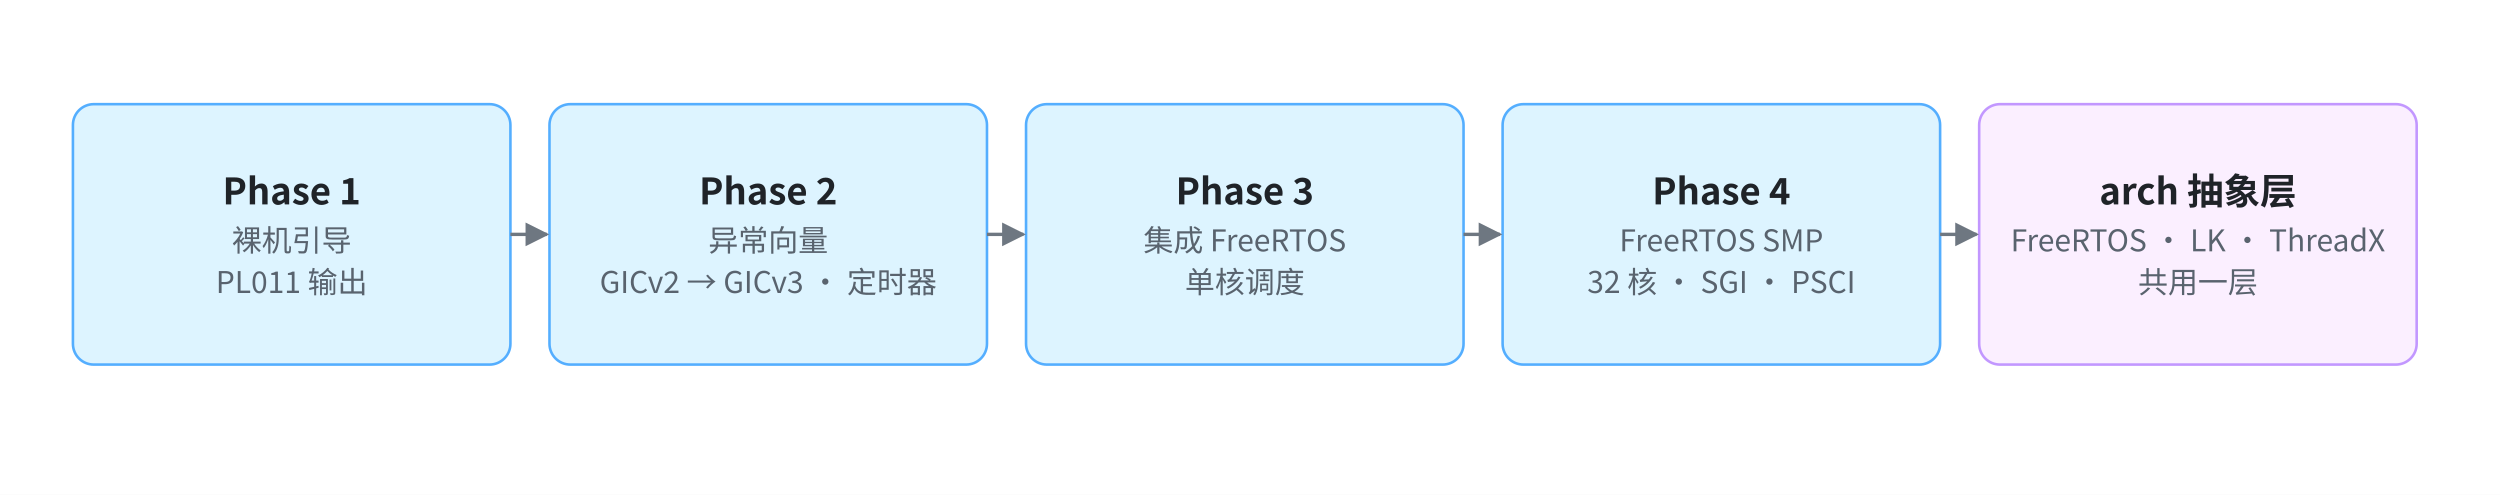
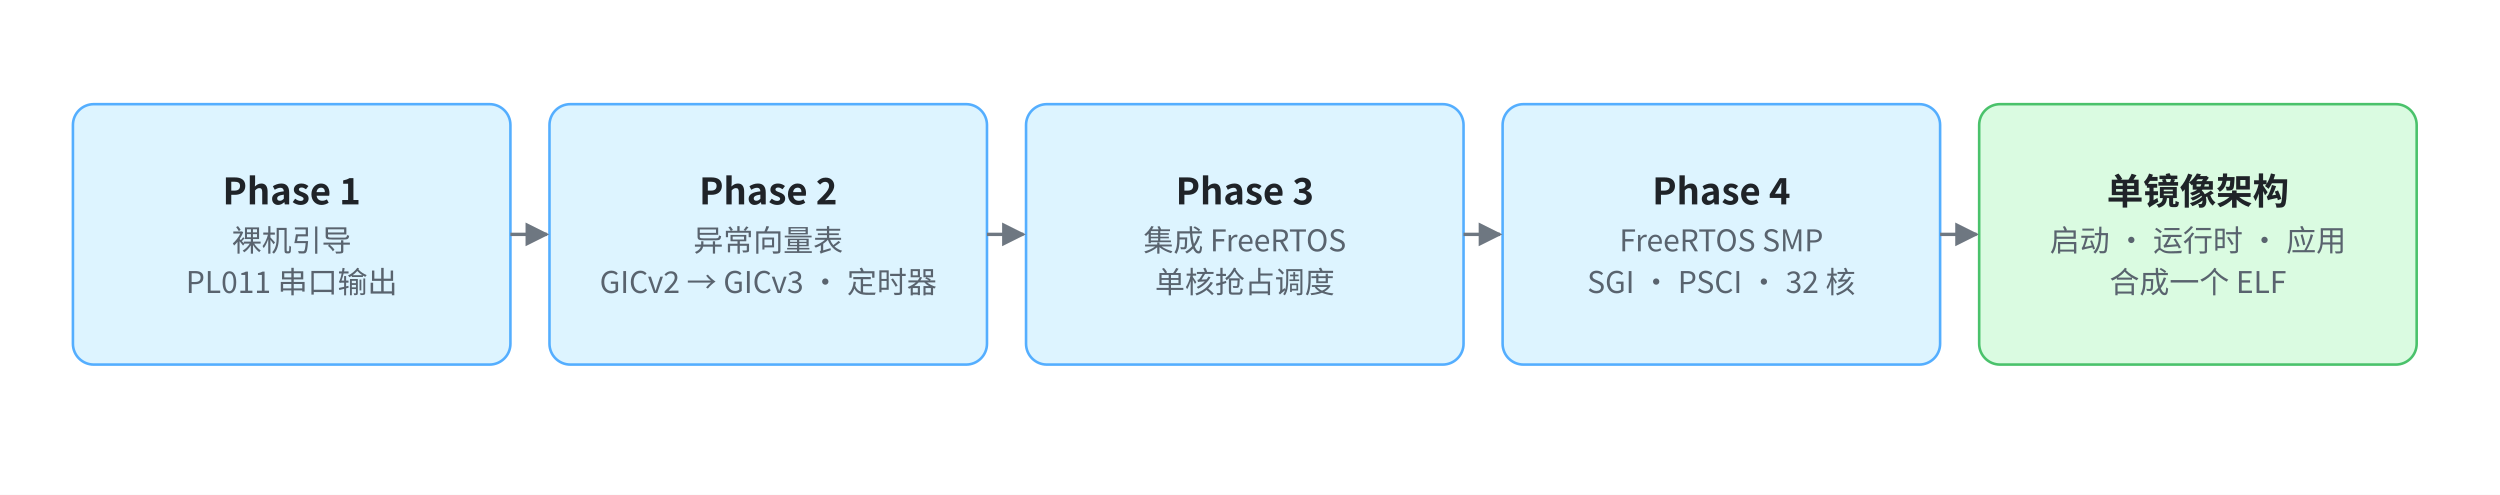
- <svg xmlns="http://www.w3.org/2000/svg" width="960" height="190" viewBox="0 0 960 190" role="img" aria-label="技术博客路线">
+ <svg xmlns="http://www.w3.org/2000/svg" width="960" height="190" viewBox="0 0 960 190" role="img" aria-label="博文路线">
  <style>
  .bg { fill:#ffffff }
  text { font-family:-apple-system,BlinkMacSystemFont,'Segoe UI','PingFang SC','Microsoft YaHei','Noto Sans CJK SC',sans-serif; fill:#1f2328 }
  .h  { font-size:14px; font-weight:600 }
  .b  { font-size:12.5px }
  .s  { font-size:11.5px; fill:#59636e }
  .m  { font-family:ui-monospace,SFMono-Regular,Consolas,'Liberation Mono',monospace; font-size:11.5px; fill:#59636e }
  .tag { font-size:11px; font-weight:600; fill:#59636e; letter-spacing:.04em }
  .layer { fill:#f6f8fa; stroke:#d1d9e0; stroke-width:1 }
  .dash  { fill:none; stroke:#d1d9e0; stroke-width:1; stroke-dasharray:4 3 }
  .app  { fill:#dafbe1; stroke:#4ac26b }
  .ker  { fill:#ddf4ff; stroke:#54aeff }
  .vir  { fill:#fbefff; stroke:#c297ff }
  .hw   { fill:#fff8c5; stroke:#d4a72c }
  .dat  { fill:#ffffff; stroke:#afb8c1 }
  .acc  { fill:#0969da; stroke:#0969da }
  .acct { fill:#ffffff; font-size:12.5px; font-weight:600 }
  .ln   { fill:none; stroke:#6e7781; stroke-width:1.3 }
  .lnd  { fill:none; stroke:#6e7781; stroke-width:1.3; stroke-dasharray:5 4 }
  .ah   { fill:#6e7781 }
  @media (prefers-color-scheme: dark) {
    .bg { fill:#0d1117 }
    text { fill:#e6edf3 }
    .s, .m, .tag { fill:#9198a1 }
    .layer { fill:#151b23; stroke:#3d444d }
    .dash  { stroke:#3d444d }
    .app { fill:#0f2d1a; stroke:#2ea043 }
    .ker { fill:#0c2d4a; stroke:#388bfd }
    .vir { fill:#2a1740; stroke:#a371f7 }
    .hw  { fill:#2e2405; stroke:#bb8009 }
    .dat { fill:#0d1117; stroke:#3d444d }
    .acc { fill:#1f6feb; stroke:#1f6feb }
    .ln, .lnd { stroke:#8b949e }
    .ah { fill:#8b949e }
  }
</style>
  <defs>
    <marker id="a" viewBox="0 0 10 10" refX="9" refY="5" markerWidth="7" markerHeight="7" orient="auto-start-reverse">
      <path class="ah" d="M0,0 L10,5 L0,10 z" />
    </marker>
  </defs>
  <rect class="bg" x="0" y="0" width="960" height="190" />
  <rect class="ker" x="28" y="40" width="168" height="100" rx="8" />
  <text class="h" x="112.0" y="78.5" text-anchor="middle">Phase 1</text>
  <text class="s" x="112.0" y="96.5" text-anchor="middle">裸机引导</text>
-   <text class="s" x="112.0" y="112.5" text-anchor="middle">PL011 输出</text>
+   <text class="s" x="112.0" y="112.5" text-anchor="middle">PL011 串口输出</text>
  <rect class="ker" x="211" y="40" width="168" height="100" rx="8" />
  <text class="h" x="295.0" y="78.5" text-anchor="middle">Phase 2</text>
-   <text class="s" x="295.0" y="96.5" text-anchor="middle">异常向量</text>
+   <text class="s" x="295.0" y="96.5" text-anchor="middle">异常向量表</text>
  <text class="s" x="295.0" y="112.5" text-anchor="middle">GICv2 → GICv3 · 定时器</text>
  <path class="ln" d="M196,90 L210,90" marker-end="url(#a)" />
  <rect class="ker" x="394" y="40" width="168" height="100" rx="8" />
  <text class="h" x="478.0" y="78.5" text-anchor="middle">Phase 3</text>
  <text class="s" x="478.0" y="96.5" text-anchor="middle">集成 FreeRTOS</text>
-   <text class="s" x="478.0" y="112.5" text-anchor="middle">单核调度</text>
+   <text class="s" x="478.0" y="112.5" text-anchor="middle">单核抢占调度</text>
  <path class="ln" d="M379,90 L393,90" marker-end="url(#a)" />
  <rect class="ker" x="577" y="40" width="168" height="100" rx="8" />
  <text class="h" x="661.0" y="78.5" text-anchor="middle">Phase 4</text>
  <text class="s" x="661.0" y="96.5" text-anchor="middle">FreeRTOS SMP</text>
-   <text class="s" x="661.0" y="112.5" text-anchor="middle">32 核 · SGI · PSCI</text>
+   <text class="s" x="661.0" y="112.5" text-anchor="middle">SGI · PSCI · 32 核</text>
  <path class="ln" d="M562,90 L576,90" marker-end="url(#a)" />
-   <rect class="vir" x="760" y="40" width="168" height="100" rx="8" />
-   <text class="h" x="844.0" y="78.5" text-anchor="middle">arch 抽象层</text>
-   <text class="s" x="844.0" y="96.5" text-anchor="middle">FreeRTOS · LK · ThreadX</text>
-   <text class="s" x="844.0" y="112.5" text-anchor="middle">共用一层</text>
+   <rect class="app" x="760" y="40" width="168" height="100" rx="8" />
+   <text class="h" x="844.0" y="78.5" text-anchor="middle">单镜像架构</text>
+   <text class="s" x="844.0" y="96.5" text-anchor="middle">启动 · 运行时 · 应用</text>
+   <text class="s" x="844.0" y="112.5" text-anchor="middle">合成一个 ELF</text>
  <path class="ln" d="M745,90 L759,90" marker-end="url(#a)" />
</svg>
